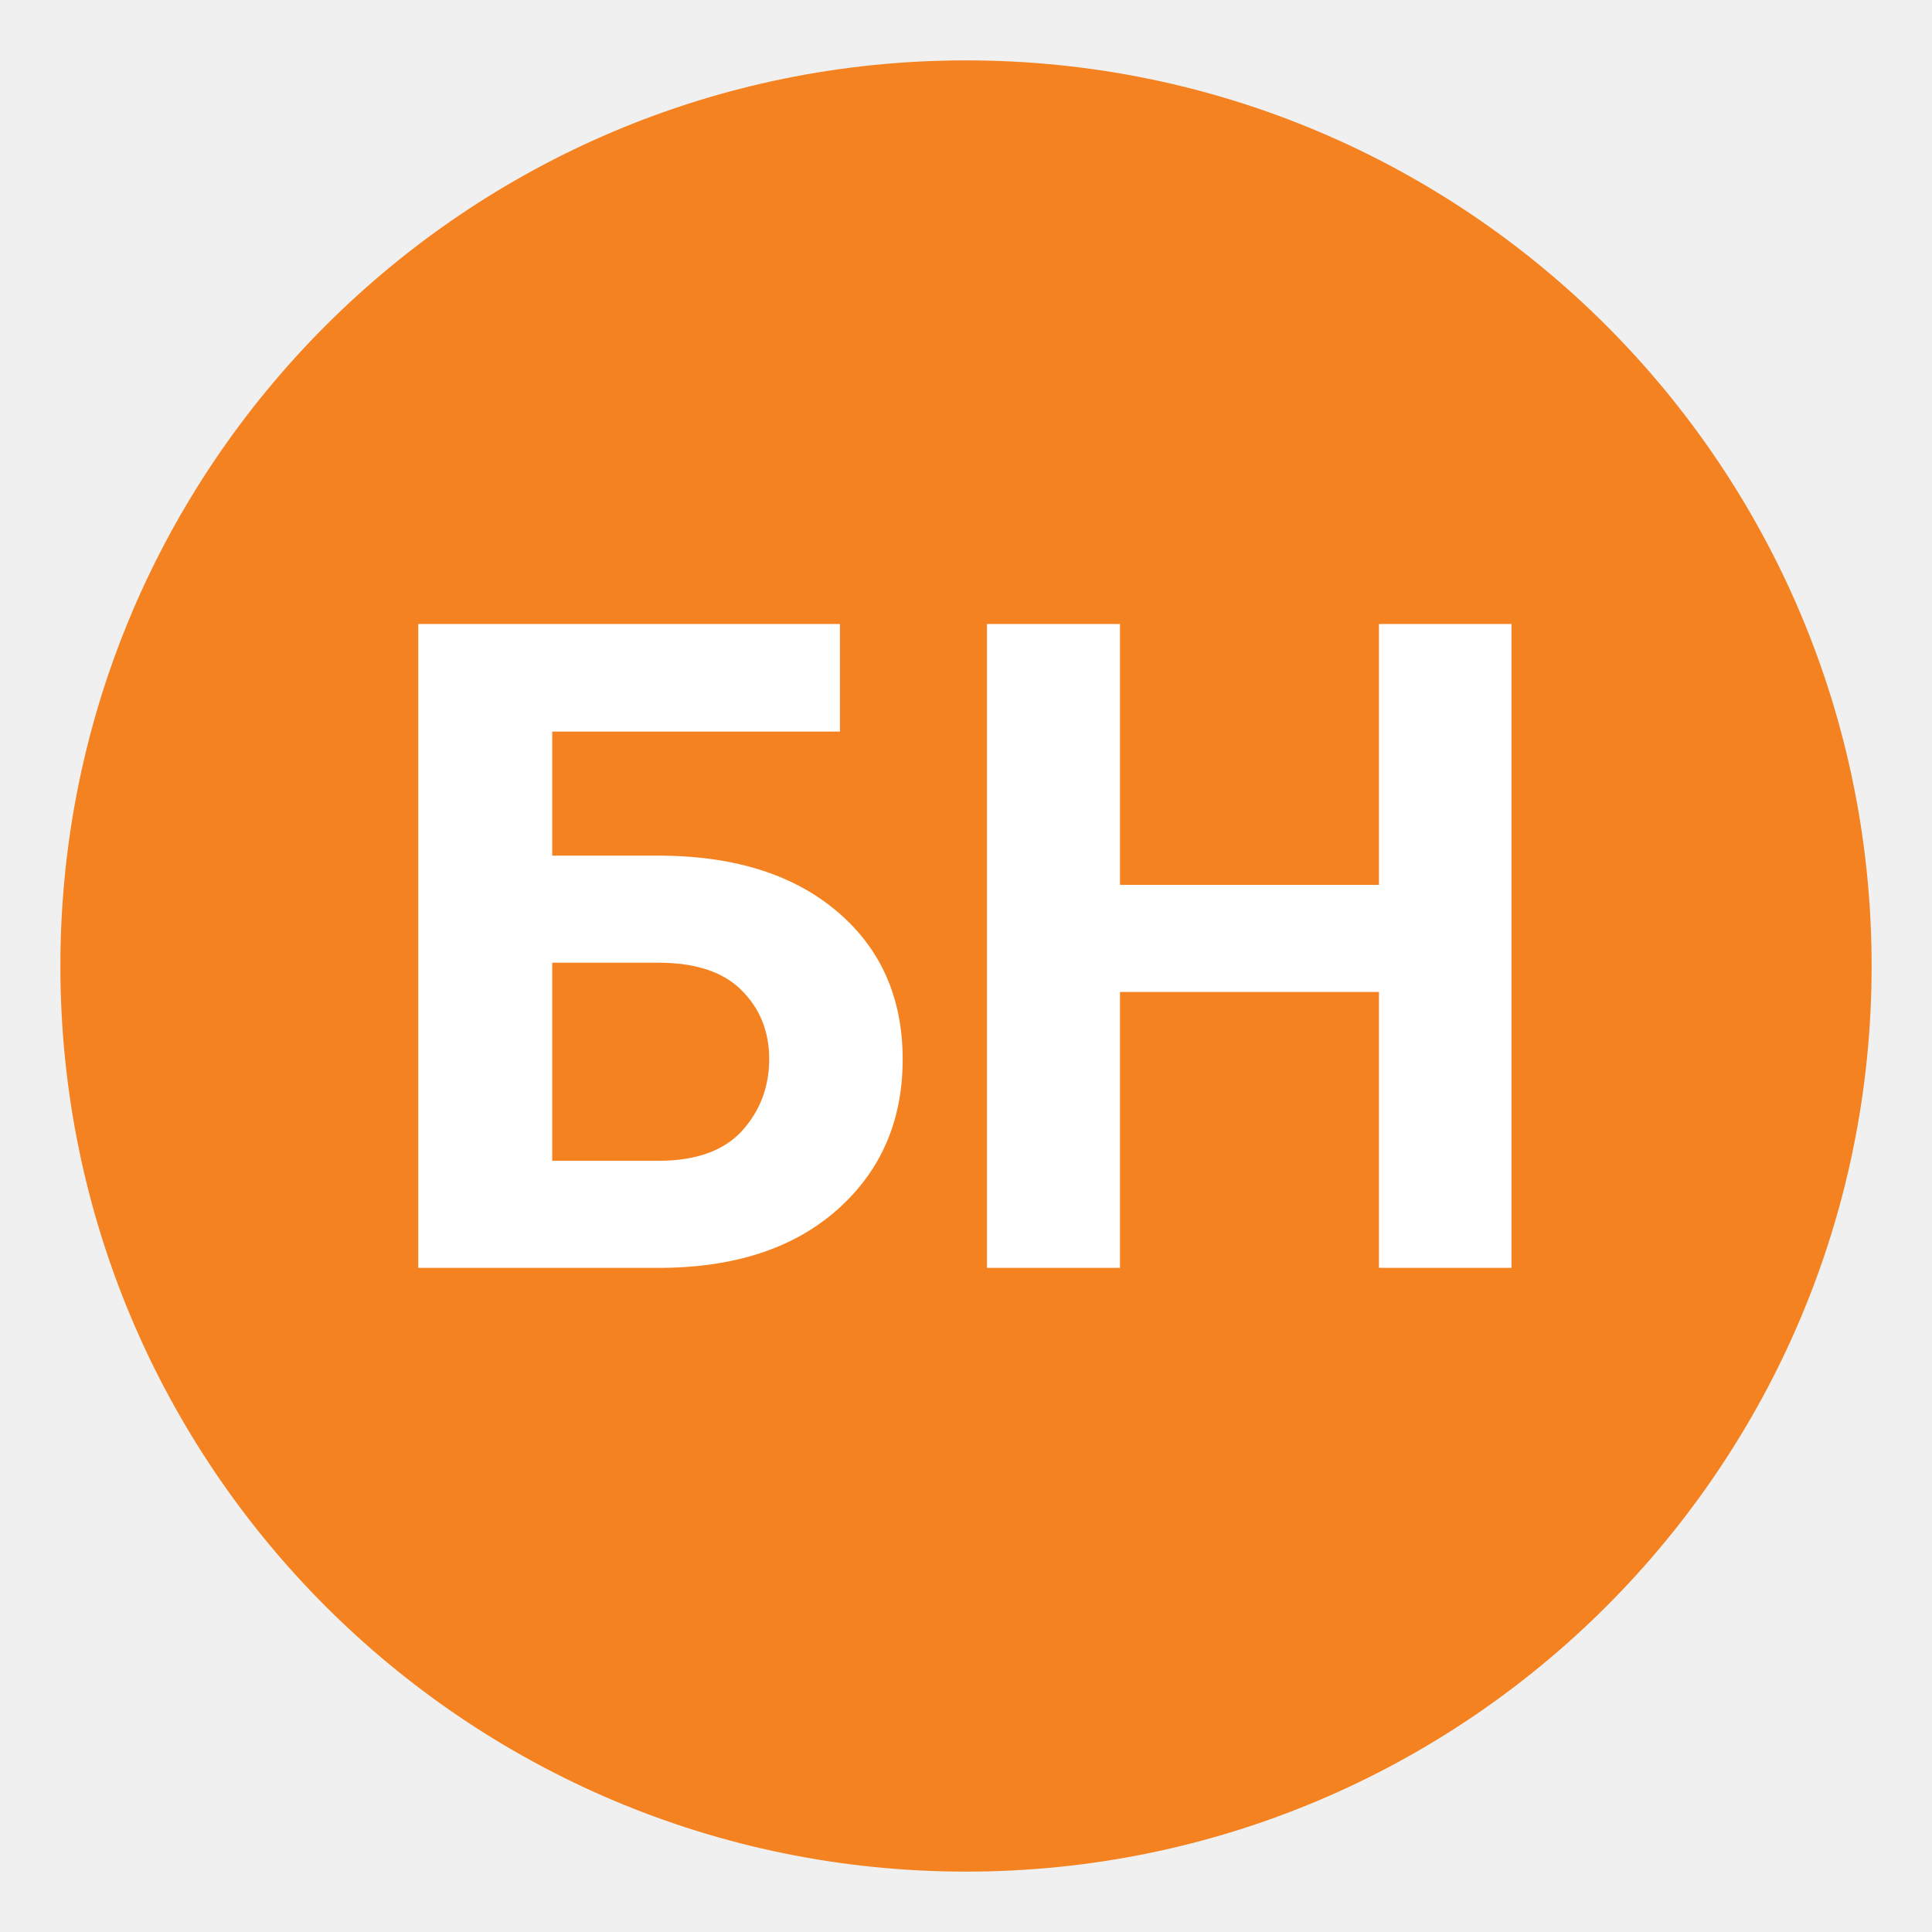
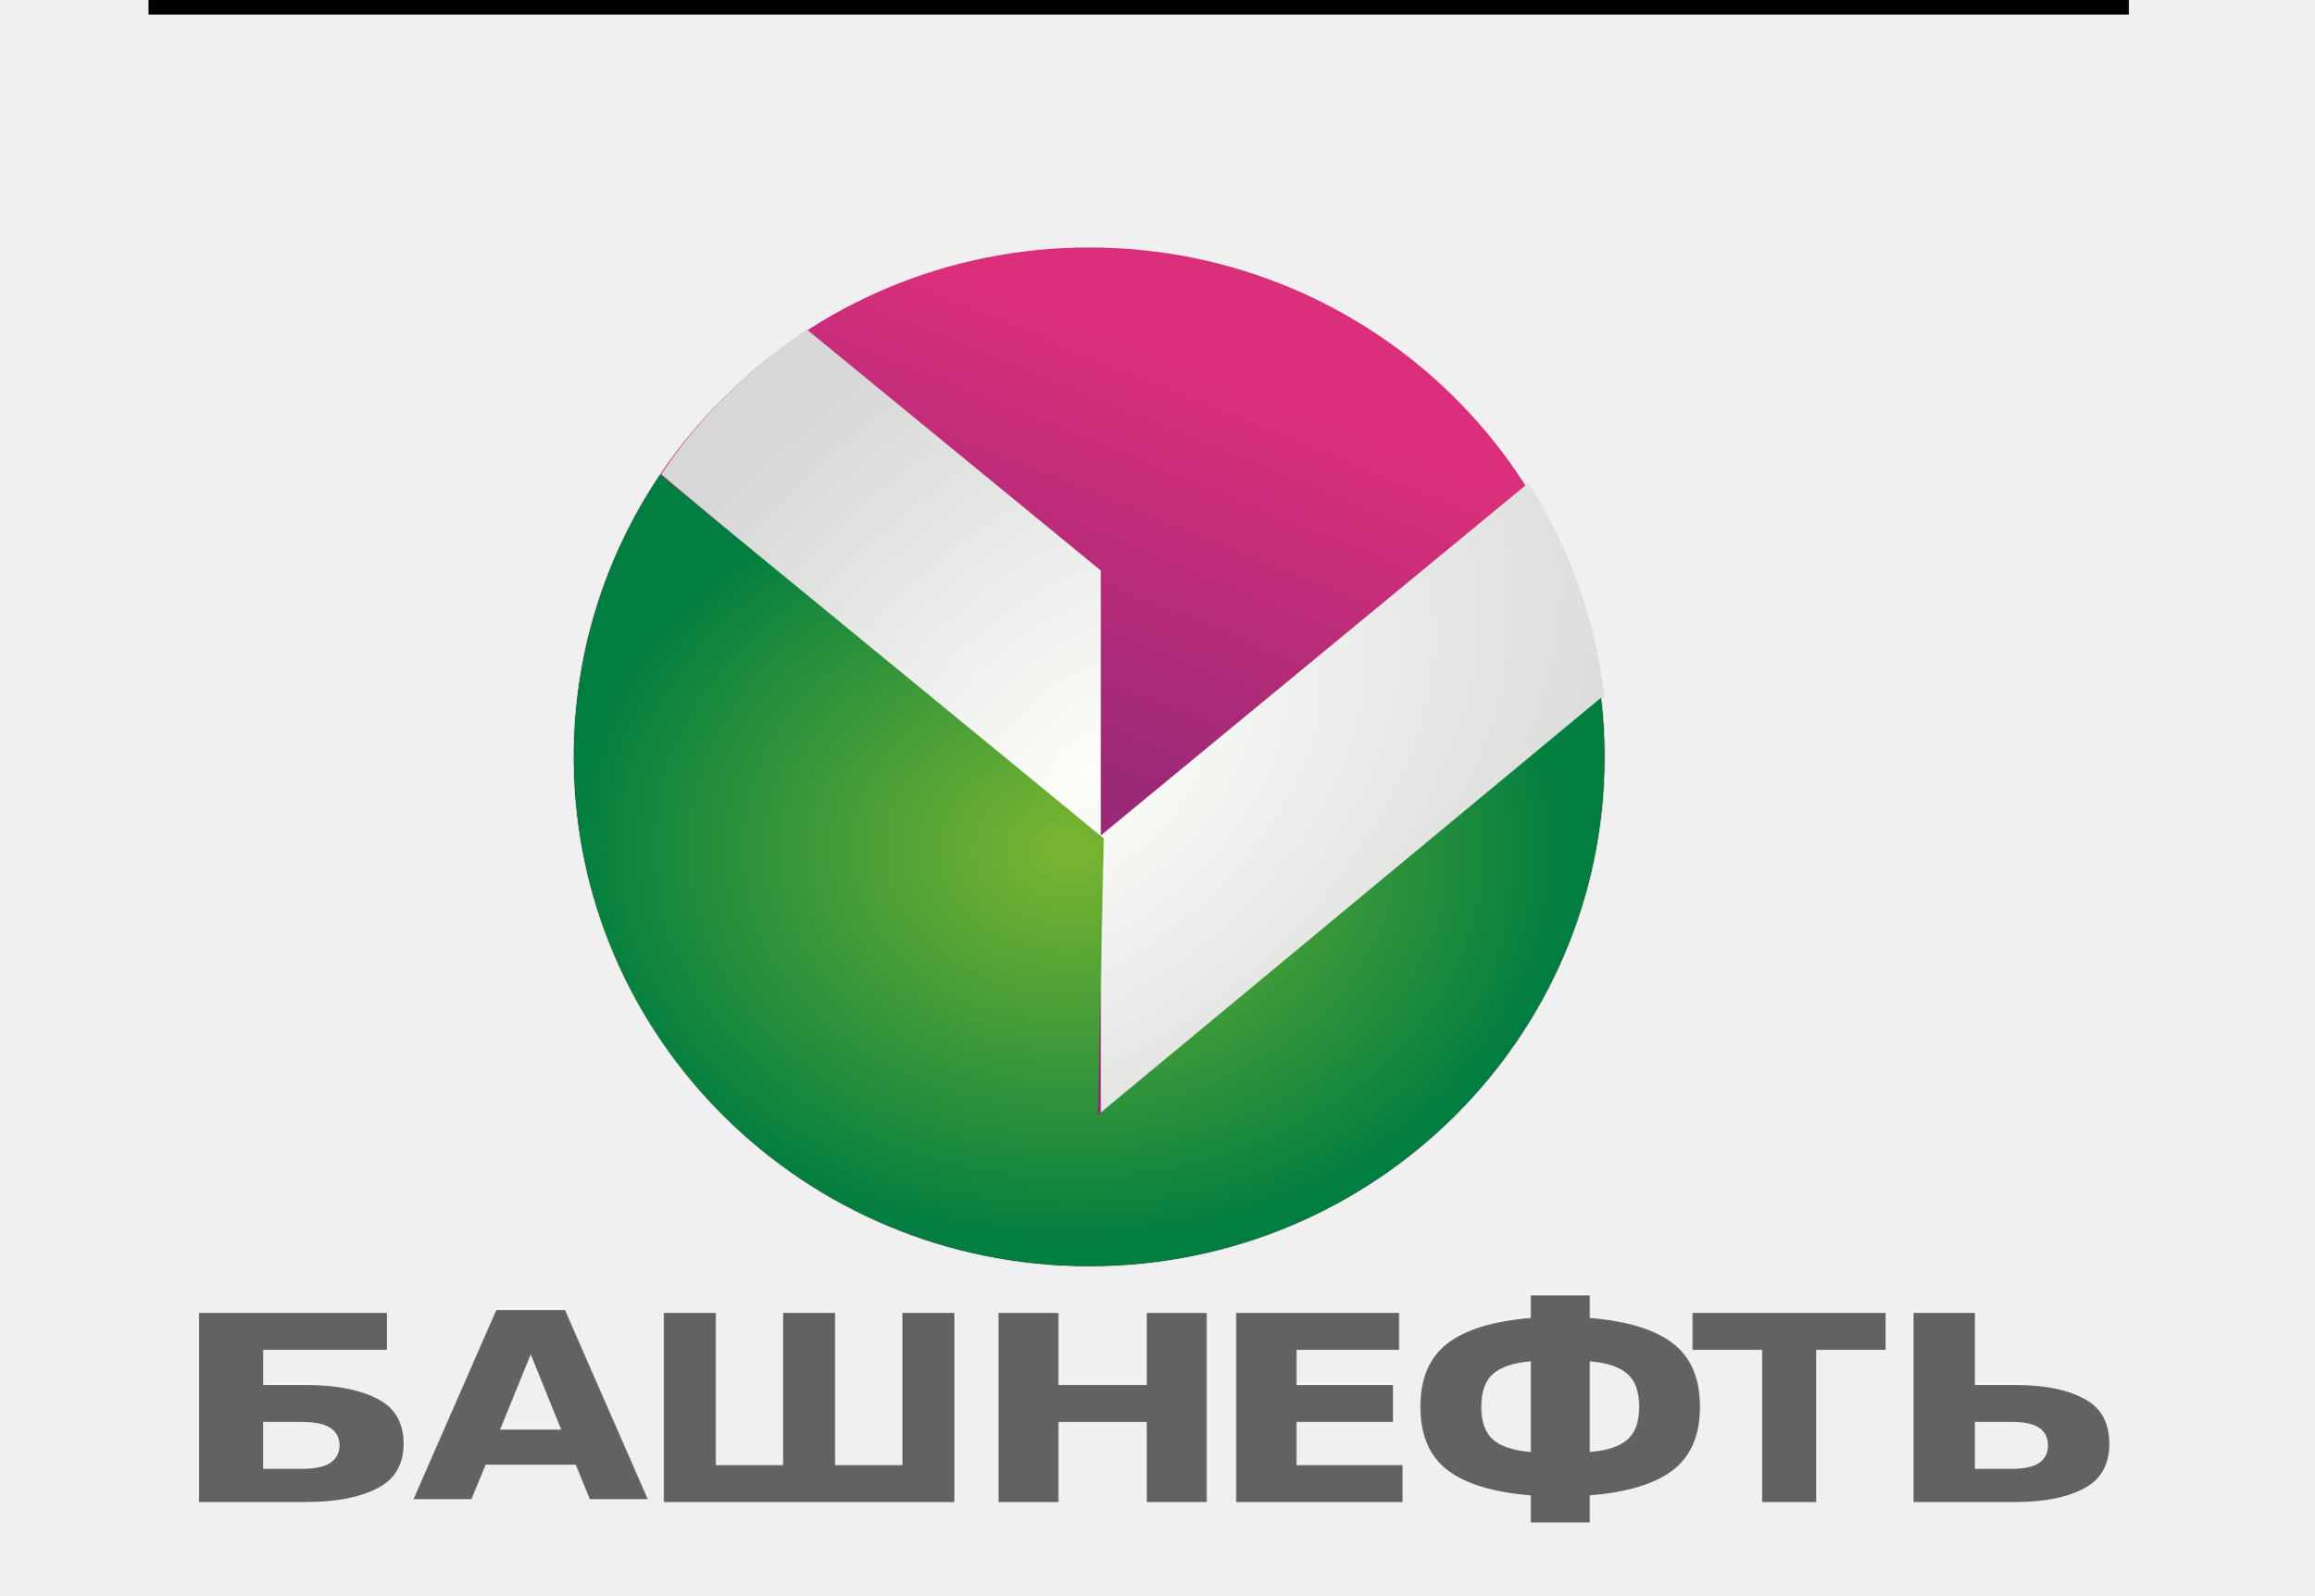
- <svg xmlns="http://www.w3.org/2000/svg" viewBox="0 0 64 64" role="img" aria-label="BANE">
-   <circle cx="32" cy="32" r="30" fill="#F58220" />
-   <text x="32" y="42" text-anchor="middle" font-family="'Segoe UI', 'Roboto', 'Helvetica Neue', Arial, sans-serif" font-size="30" font-weight="700" fill="#ffffff">БН</text>
+ <svg xmlns="http://www.w3.org/2000/svg" xmlns:xlink="http://www.w3.org/1999/xlink" width="580" height="400" version="1.1" id="svg15">
+   <defs id="defs19">
+     <linearGradient id="linearGradient115">
+       <stop style="stop-color:#7bb631;stop-opacity:1;" offset="0" id="stop111" />
+       <stop style="stop-color:#027e40;stop-opacity:1" offset="1" id="stop113" />
+     </linearGradient>
+     <linearGradient id="linearGradient81">
+       <stop style="stop-color:#fcfefa;stop-opacity:1" offset="0" id="stop77" />
+       <stop style="stop-color:#d6d7d6;stop-opacity:1" offset="1" id="stop79" />
+     </linearGradient>
+     <linearGradient id="linearGradient29">
+       <stop style="stop-color:#db2f7b;stop-opacity:1;" offset="0" id="stop25" />
+       <stop style="stop-color:#9b2978;stop-opacity:1" offset="1" id="stop27" />
+     </linearGradient>
+     <linearGradient xlink:href="#linearGradient29" id="linearGradient31" x1="551.095" y1="82.482" x2="512.409" y2="178.102" gradientUnits="userSpaceOnUse" gradientTransform="translate(102.1898,9.489051)" />
+     <radialGradient xlink:href="#linearGradient81" id="radialGradient75" cx="651.544" cy="180.397" fx="651.544" fy="180.397" r="118.191" gradientTransform="matrix(1.140098,-1.03016,0.6597892,0.7302016,-252.3584,727.0597)" gradientUnits="userSpaceOnUse" />
+     <radialGradient xlink:href="#linearGradient115" id="radialGradient117" cx="595.625" cy="234.323" fx="595.625" fy="234.323" r="129.197" gradientTransform="matrix(-0.97175,-0.01129937,0.00893483,-0.7683195,1181.084,394.0647)" gradientUnits="userSpaceOnUse" />
+   </defs>
+   <g id="g122" transform="translate(-336.4964,5.839416)">
+     <ellipse style="fill:url(#linearGradient31);fill-opacity:1;stroke-width:1.625;stop-color:#000000" id="path23" cx="609.489" cy="183.942" rx="129.197" ry="127.737" />
+     <path id="path23-7" style="fill:url(#radialGradient75);fill-opacity:1;stroke-width:1.625;stop-color:#000000" d="m 538.748,76.8 c -14.524,9.536 -26.946,21.88 -36.518,36.289 l 110.178,92.75 v 69.344 L 738.613,168.999 c -2.164,-19.104 -8.66,-37.478 -19.006,-53.754 l -107.199,88.404 v -66.424 z" />
+     <path id="path23-1" style="fill:url(#radialGradient117);fill-opacity:1;stroke-width:1.625;stop-color:#000000" d="m 501.957,113.137 c -14.127,20.972 -21.665,45.607 -21.666,70.805 -5.9e-4,70.548 57.843,127.738 129.197,127.738 71.354,1e-4 129.198,-57.19 129.197,-127.738 4e-4,-4.963 -0.292,-9.922 -0.875,-14.852 l -126.131,104.632 1.459,-69.344 z" />
+   </g>
+   <path d="m 75.376,368.322 q 5.047,0 7.299,-1.429 2.419,-1.556 2.419,-4.509 0,-2.89 -2.419,-4.414 -2.21,-1.429 -7.299,-1.429 h -9.426 v 11.781 z m 1.168,8.32 H 49.893 v -47.412 h 47.088 v 9.241 H 65.951 v 8.828 h 10.594 q 11.803,0 18.518,3.715 6.089,3.366 6.089,10.988 0,7.558 -6.089,10.924 -6.715,3.715 -18.518,3.715 z" style="font-style:normal;font-variant:normal;font-weight:bold;font-stretch:normal;font-size:68.447px;line-height:1.25;font-family:Eurostile;-inkscape-font-specification:Eurostile;letter-spacing:0px;word-spacing:0px;fill:#636163;fill-opacity:1;stroke:none;stroke-width:2.795" id="path128" />
+   <path d="m 144.306,367.275 h -22.579 l -3.563,8.638 h -14.515 l 20.741,-47.412 h 17.215 l 20.741,47.412 H 147.831 Z m -18.978,-8.796 h 15.34 l -7.651,-18.863 z" style="font-style:normal;font-variant:normal;font-weight:bold;font-stretch:normal;font-size:68.447px;line-height:1.25;font-family:Eurostile;-inkscape-font-specification:Eurostile;letter-spacing:0px;word-spacing:0px;fill:#636163;fill-opacity:1;stroke:none;stroke-width:2.65" id="path130" />
+   <path d="m 209.306,367.401 h 16.875 v -38.171 h 13.02 v 47.412 h -72.811 v -47.412 h 13.02 v 38.171 h 16.875 v -38.171 h 13.02 z" style="font-style:normal;font-variant:normal;font-weight:bold;font-stretch:normal;font-size:68.447px;line-height:1.25;font-family:Eurostile;-inkscape-font-specification:Eurostile;letter-spacing:0px;word-spacing:0px;fill:#636163;fill-opacity:1;stroke:none;stroke-width:2.517" id="path132" />
+   <path d="m 250.273,329.231 h 15.012 v 18.069 h 22.148 v -18.069 h 15.012 v 47.412 H 287.433 v -20.102 h -22.148 v 20.102 h -15.012 z" style="font-style:normal;font-variant:normal;font-weight:bold;font-stretch:normal;font-size:68.447px;line-height:1.25;font-family:Eurostile;-inkscape-font-specification:Eurostile;letter-spacing:0px;word-spacing:0px;fill:#636163;fill-opacity:1;stroke:none;stroke-width:2.703" id="path134" />
+   <path d="m 309.832,329.231 h 40.835 v 9.241 h -25.704 v 8.828 h 24.171 v 9.241 h -24.171 v 10.861 h 26.568 v 9.241 h -41.7 z" style="font-style:normal;font-variant:normal;font-weight:bold;font-stretch:normal;font-size:68.447px;line-height:1.25;font-family:Eurostile;-inkscape-font-specification:Eurostile;letter-spacing:0px;word-spacing:0px;fill:#636163;fill-opacity:1;stroke:none;stroke-width:2.713" id="path136" />
+   <path d="m 371.288,352.749 q 0,5.717 2.955,8.27 2.993,2.553 9.44,3.087 v -22.753 q -6.447,0.534 -9.44,3.125 -2.955,2.553 -2.955,8.27 z m 39.562,0 q 0,-5.717 -2.993,-8.27 -2.955,-2.592 -9.401,-3.125 v 22.753 q 6.447,-0.534 9.401,-3.087 2.993,-2.553 2.993,-8.27 z M 383.682,324.851 h 14.773 v 5.641 q 14.083,1.143 20.836,6.365 6.792,5.221 6.792,15.893 0,10.671 -6.792,15.893 -6.754,5.183 -20.836,6.327 v 6.784 h -14.773 v -6.784 q -14.083,-1.143 -20.875,-6.327 -6.792,-5.221 -6.792,-15.893 0,-10.671 6.792,-15.893 6.792,-5.221 20.875,-6.365 z" style="font-style:normal;font-variant:normal;font-weight:bold;font-stretch:normal;font-size:68.447px;line-height:1.25;font-family:Eurostile;-inkscape-font-specification:Eurostile;letter-spacing:0px;word-spacing:0px;fill:#636163;fill-opacity:1;stroke:none;stroke-width:2.937" id="path138" />
+   <path d="m 424.219,329.231 h 48.4 v 9.241 h -17.411 v 38.171 h -13.542 v -38.171 h -17.446 z" style="font-style:normal;font-variant:normal;font-weight:bold;font-stretch:normal;font-size:68.447px;line-height:1.25;font-family:Eurostile;-inkscape-font-specification:Eurostile;letter-spacing:0px;word-spacing:0px;fill:#636163;fill-opacity:1;stroke:none;stroke-width:2.567" id="path140" />
+   <path d="m 504.013,368.322 q 4.831,0 6.987,-1.429 2.316,-1.556 2.316,-4.509 0,-2.89 -2.316,-4.414 -2.116,-1.429 -6.987,-1.429 h -9.023 v 11.781 z m 24.674,-6.319 q 0,7.558 -5.829,10.924 -6.428,3.715 -17.727,3.715 h -25.513 v -47.412 h 15.371 v 18.069 h 10.141 q 11.299,0 17.727,3.715 5.829,3.366 5.829,10.988 z" style="font-style:normal;font-variant:normal;font-weight:bold;font-stretch:normal;font-size:68.447px;line-height:1.25;font-family:Eurostile;-inkscape-font-specification:Eurostile;letter-spacing:0px;word-spacing:0px;fill:#636163;fill-opacity:1;stroke:none;stroke-width:2.735" id="path142" />
+   <rect style="fill:#000000;fill-opacity:1;stroke-width:1.747;stop-color:#000000" id="rect153" width="496.35" height="5.109" x="37.226" y="-1.46" rx="0.265" ry="0" />
</svg>
